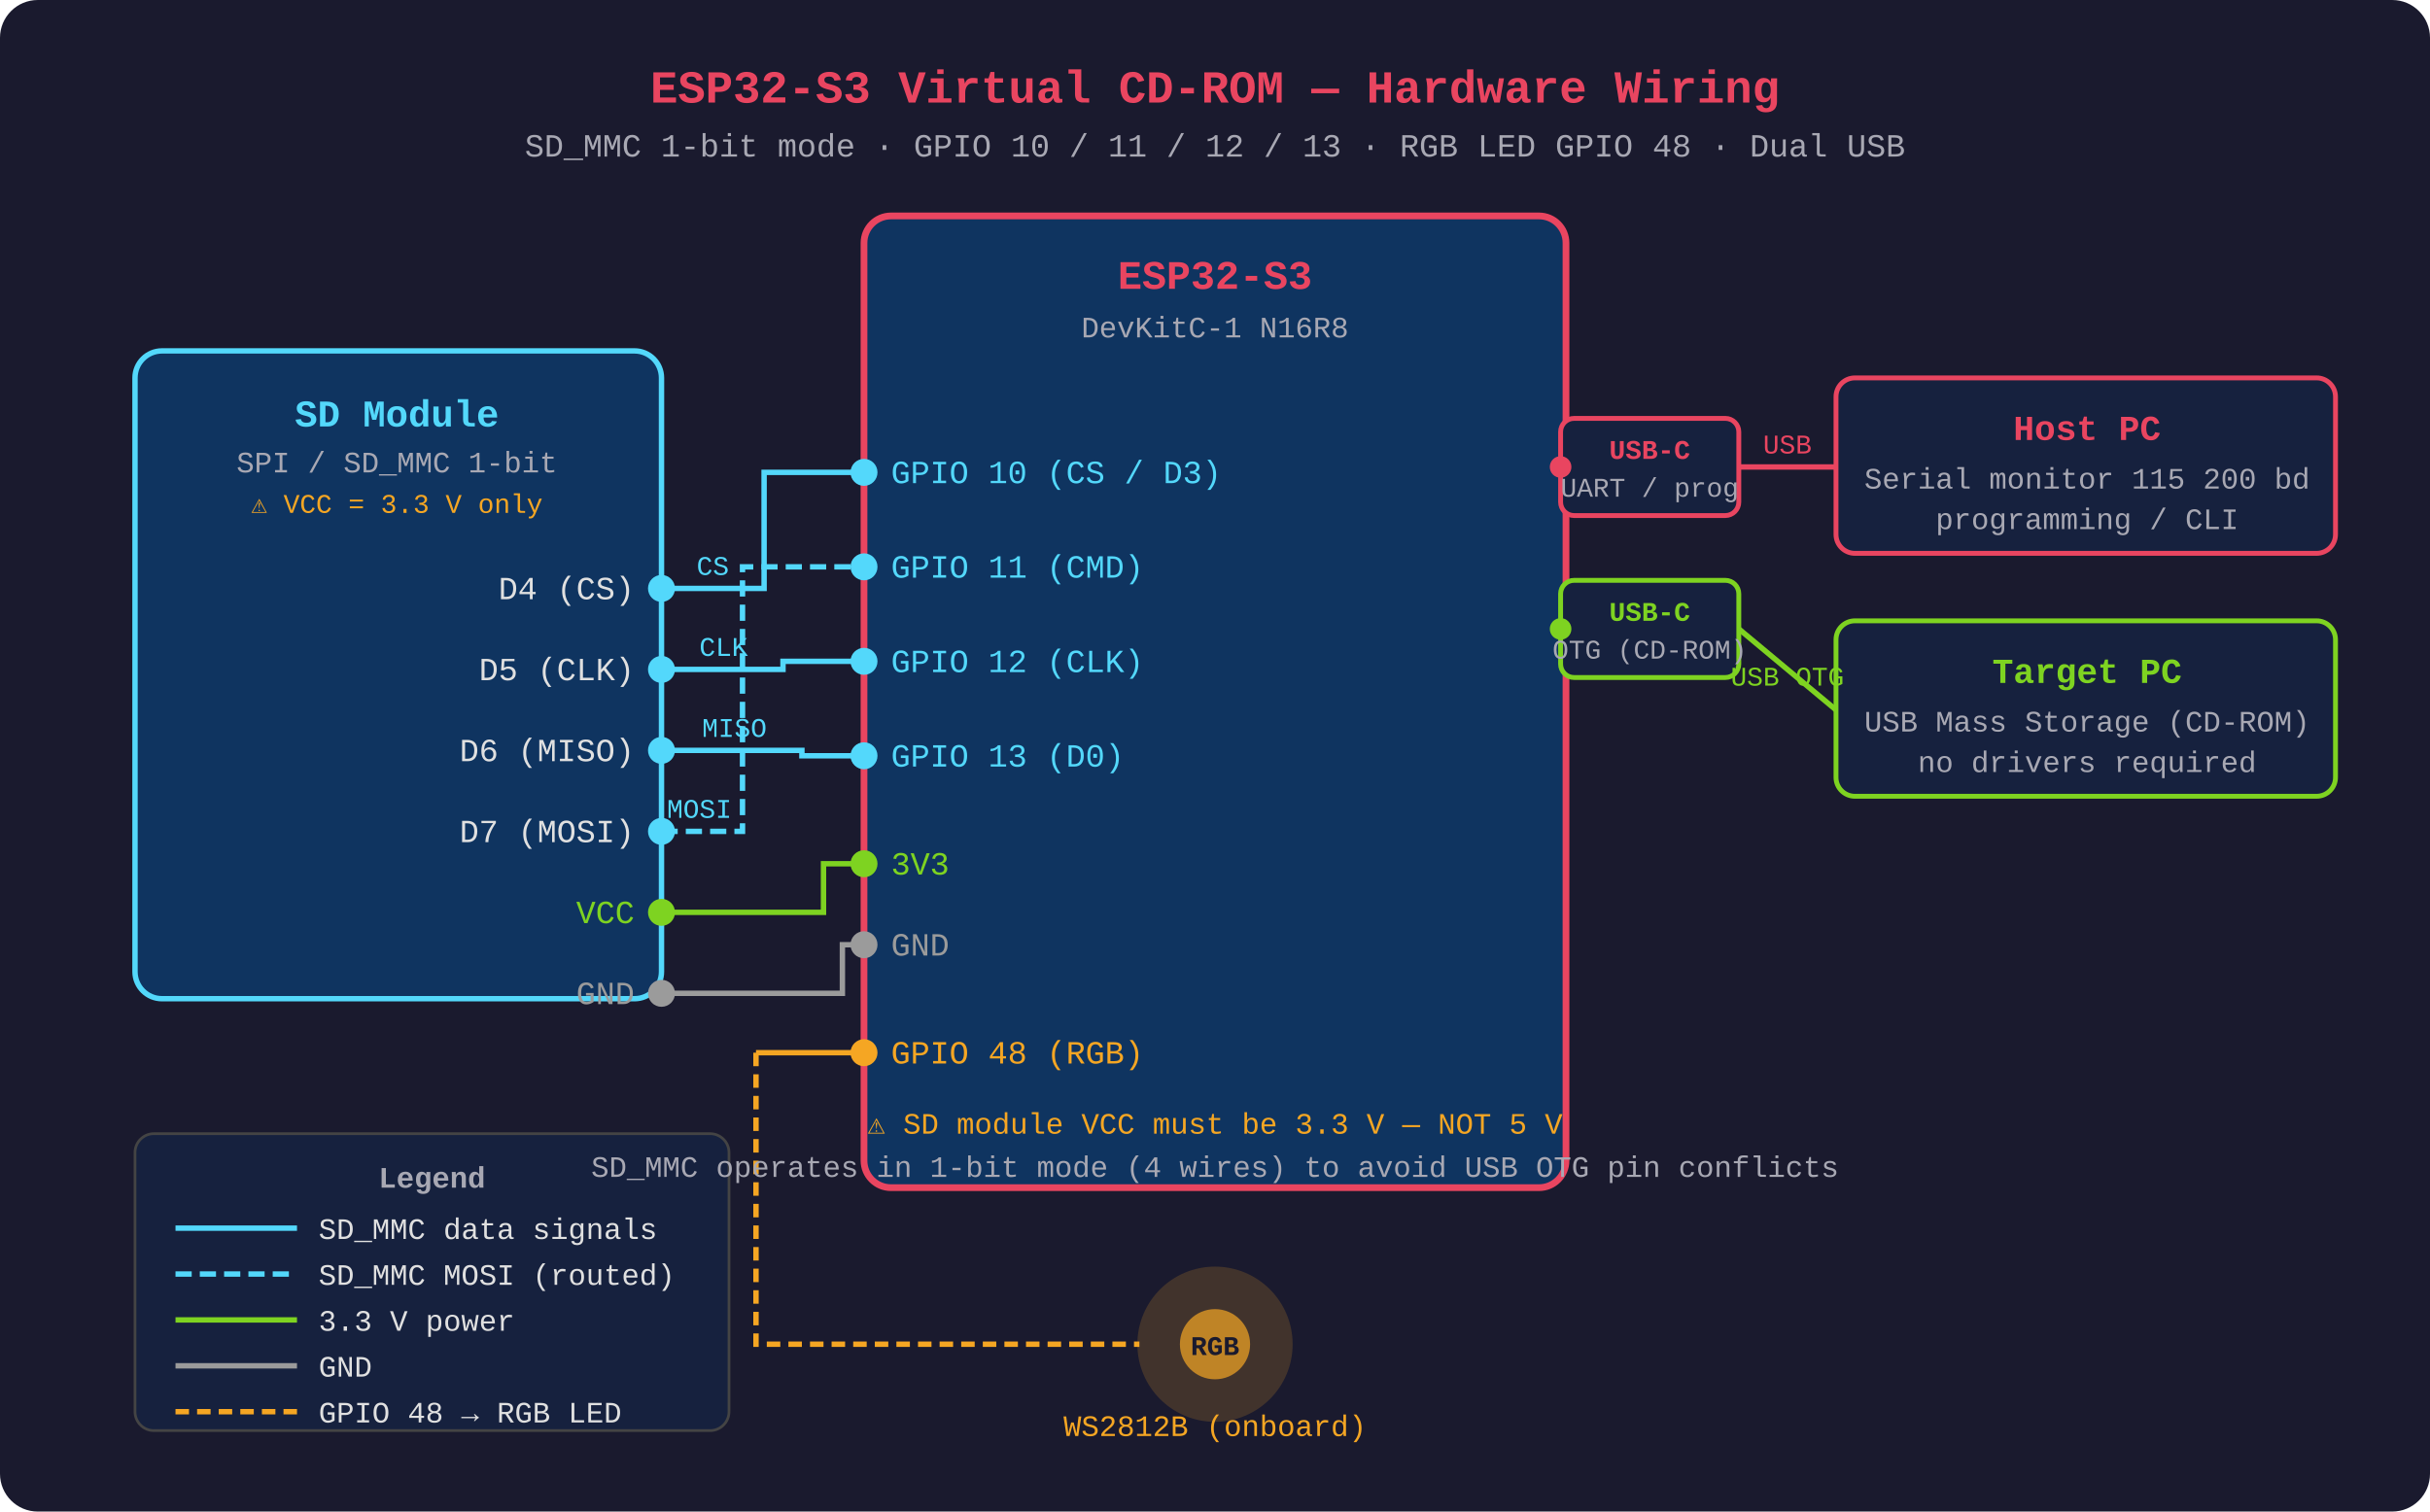
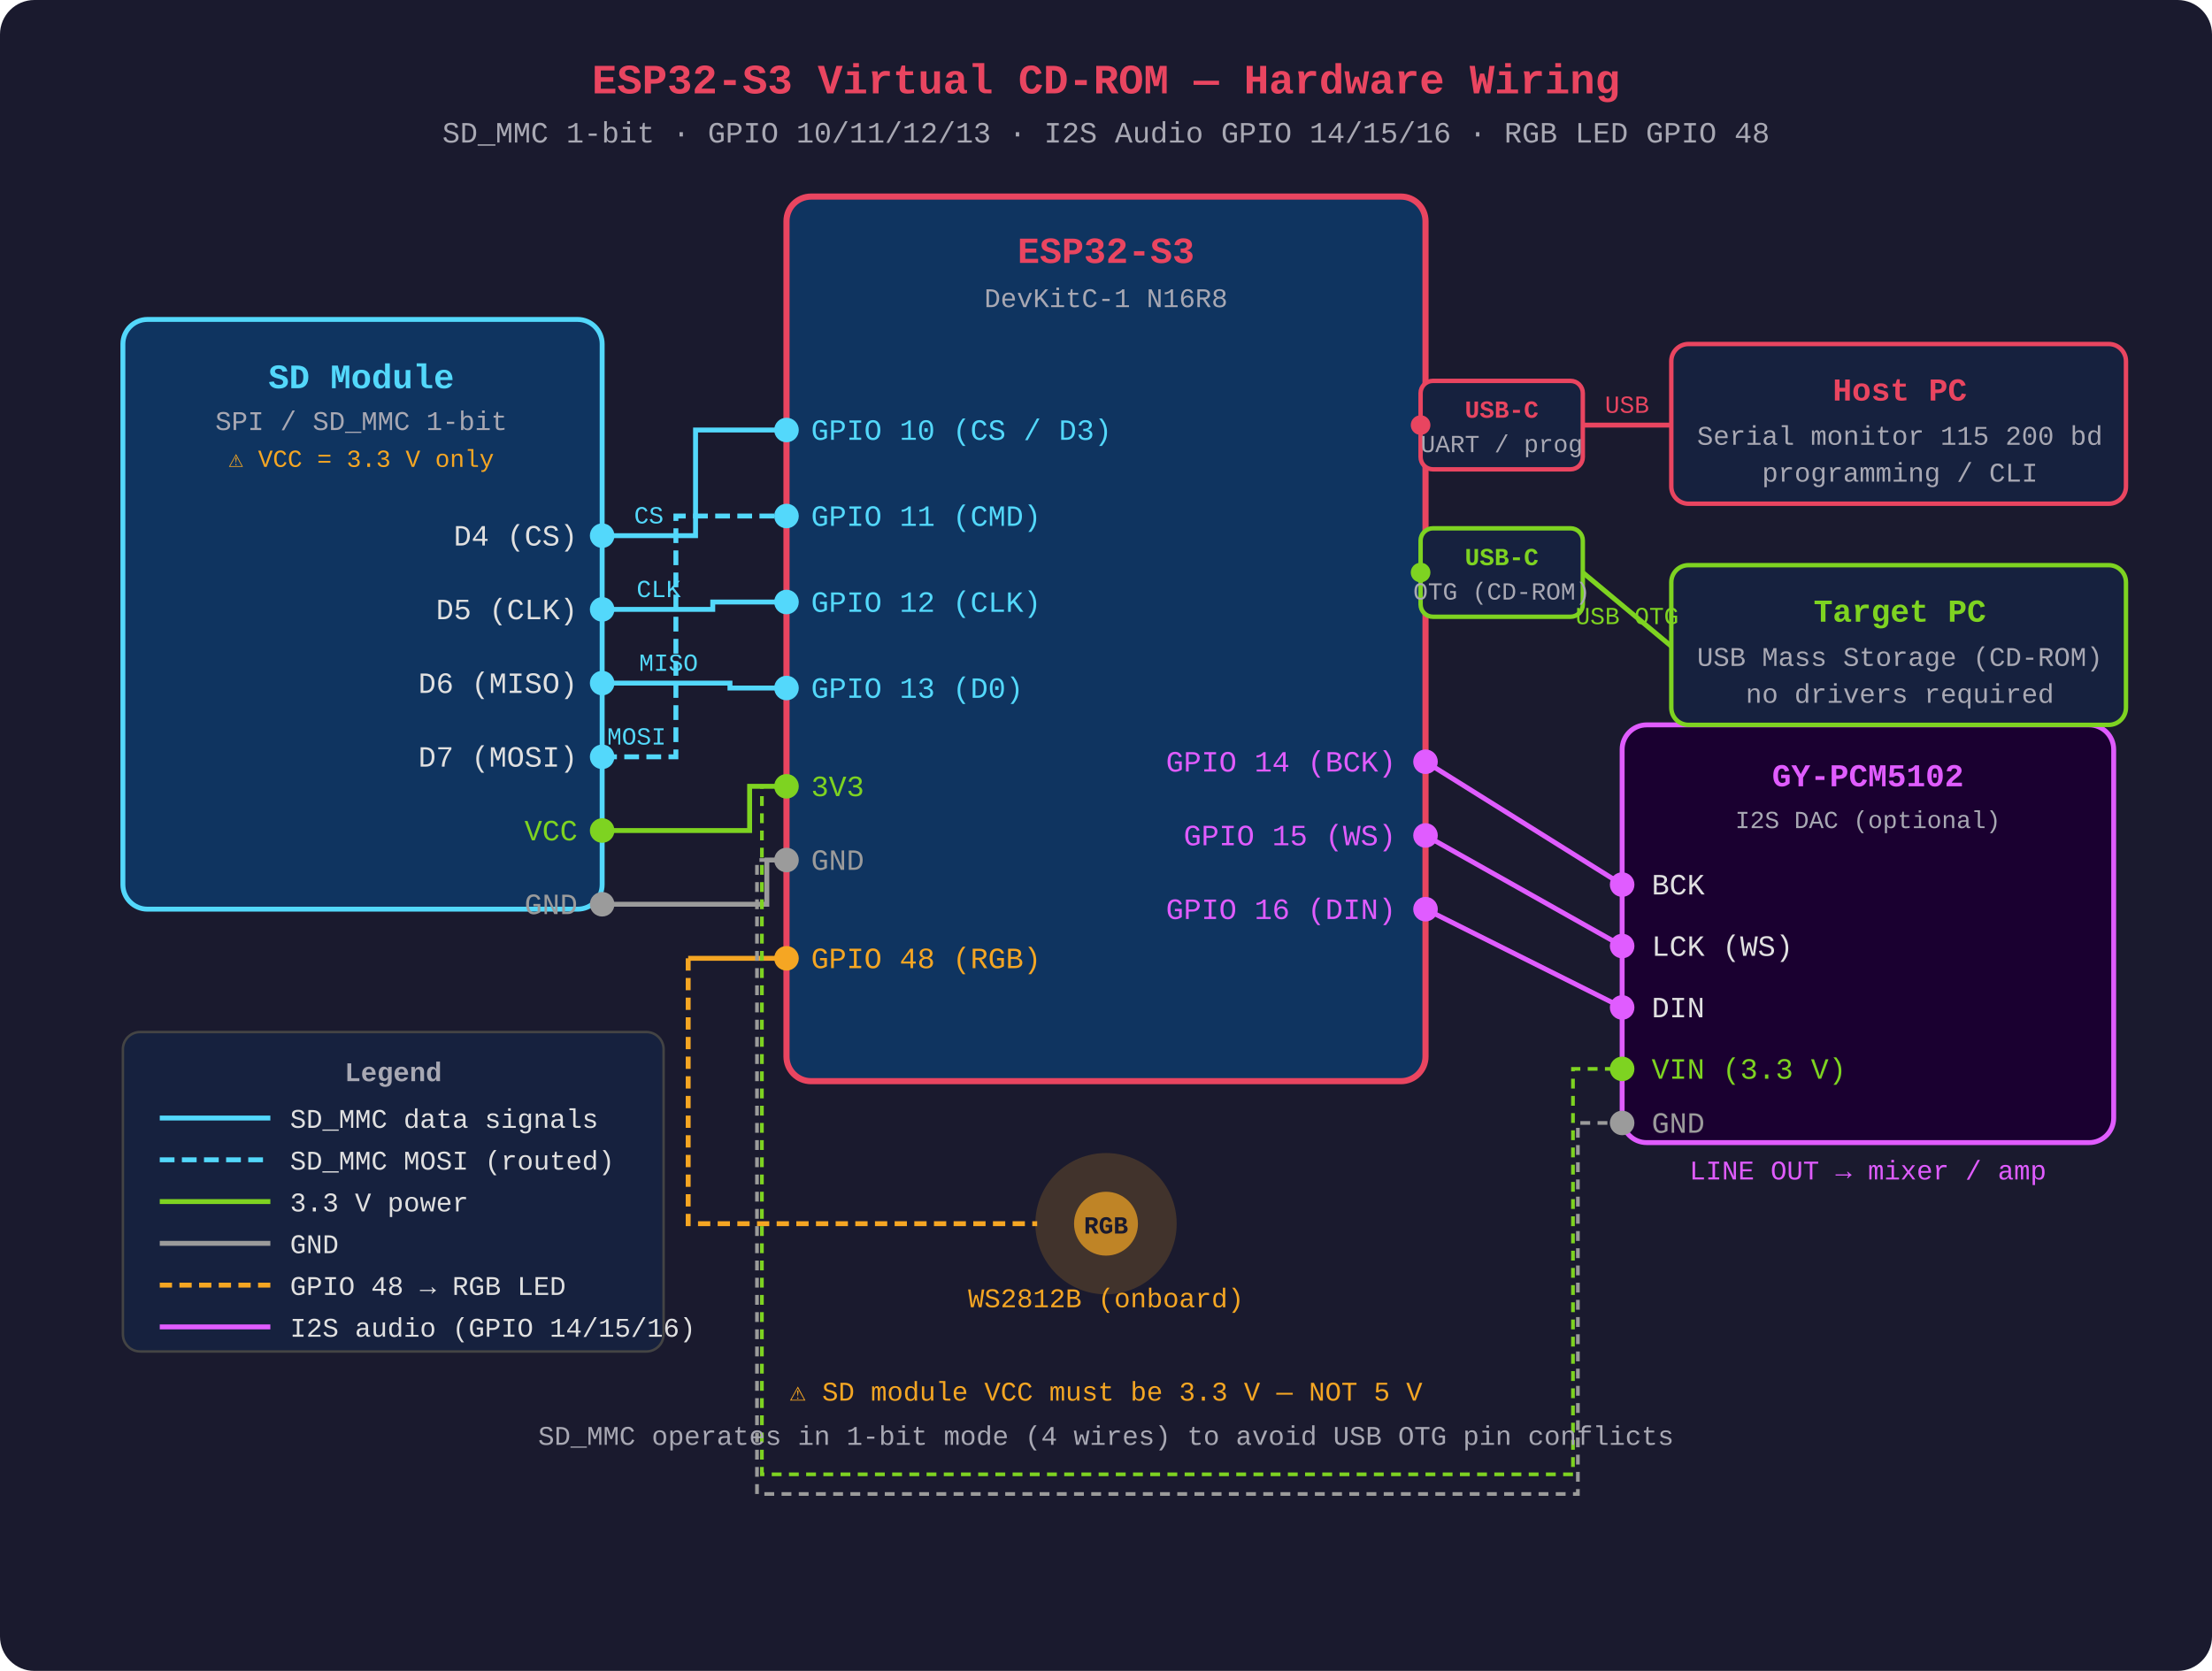
- <svg xmlns="http://www.w3.org/2000/svg" viewBox="0 0 900 560" font-family="'Courier New', monospace" font-size="13">
-   <rect width="900" height="560" fill="#1a1a2e" rx="14" />
+ <svg xmlns="http://www.w3.org/2000/svg" viewBox="0 0 900 680" font-family="'Courier New', monospace" font-size="13">
+   <rect width="900" height="680" fill="#1a1a2e" rx="14" />
  <text x="450" y="38" fill="#e94560" text-anchor="middle" font-size="17" font-weight="bold">ESP32-S3 Virtual CD-ROM — Hardware Wiring</text>
-   <text x="450" y="58" fill="#a8a8b3" text-anchor="middle" font-size="12">SD_MMC 1-bit mode  ·  GPIO 10 / 11 / 12 / 13  ·  RGB LED GPIO 48  ·  Dual USB</text>
+   <text x="450" y="58" fill="#a8a8b3" text-anchor="middle" font-size="12">SD_MMC 1-bit  ·  GPIO 10/11/12/13  ·  I2S Audio GPIO 14/15/16  ·  RGB LED GPIO 48</text>
  <rect x="320" y="80" width="260" height="360" fill="#0f3460" rx="10" stroke="#e94560" stroke-width="2.5" />
  <text x="450" y="107" fill="#e94560" text-anchor="middle" font-size="15" font-weight="bold">ESP32-S3</text>
  <text x="450" y="125" fill="#a8a8b3" text-anchor="middle" font-size="11">DevKitC-1  N16R8</text>
  <circle cx="320" cy="175" r="5" fill="#53d8fb" />
  <circle cx="320" cy="210" r="5" fill="#53d8fb" />
  <circle cx="320" cy="245" r="5" fill="#53d8fb" />
  <circle cx="320" cy="280" r="5" fill="#53d8fb" />
  <circle cx="320" cy="320" r="5" fill="#7ed321" />
  <circle cx="320" cy="350" r="5" fill="#9b9b9b" />
  <circle cx="320" cy="390" r="5" fill="#f5a623" />
  <text x="330" y="179" fill="#53d8fb" font-size="12">GPIO 10  (CS / D3)</text>
  <text x="330" y="214" fill="#53d8fb" font-size="12">GPIO 11  (CMD)</text>
  <text x="330" y="249" fill="#53d8fb" font-size="12">GPIO 12  (CLK)</text>
  <text x="330" y="284" fill="#53d8fb" font-size="12">GPIO 13  (D0)</text>
  <text x="330" y="324" fill="#7ed321" font-size="12">3V3</text>
  <text x="330" y="354" fill="#9b9b9b" font-size="12">GND</text>
  <text x="330" y="394" fill="#f5a623" font-size="12">GPIO 48  (RGB)</text>
+   <circle cx="580" cy="310" r="5" fill="#e05cff" />
+   <circle cx="580" cy="340" r="5" fill="#e05cff" />
+   <circle cx="580" cy="370" r="5" fill="#e05cff" />
+   <text x="568" y="314" fill="#e05cff" text-anchor="end" font-size="12">GPIO 14  (BCK)</text>
+   <text x="568" y="344" fill="#e05cff" text-anchor="end" font-size="12">GPIO 15  (WS)</text>
+   <text x="568" y="374" fill="#e05cff" text-anchor="end" font-size="12">GPIO 16  (DIN)</text>
  <rect x="578" y="155" width="66" height="36" fill="#16213e" rx="5" stroke="#e94560" stroke-width="1.8" />
  <text x="611" y="170" fill="#e94560" text-anchor="middle" font-size="10" font-weight="bold">USB-C</text>
  <text x="611" y="184" fill="#a8a8b3" text-anchor="middle" font-size="10">UART / prog</text>
  <circle cx="578" cy="173" r="4" fill="#e94560" />
  <rect x="578" y="215" width="66" height="36" fill="#16213e" rx="5" stroke="#7ed321" stroke-width="1.8" />
  <text x="611" y="230" fill="#7ed321" text-anchor="middle" font-size="10" font-weight="bold">USB-C</text>
  <text x="611" y="244" fill="#a8a8b3" text-anchor="middle" font-size="10">OTG  (CD-ROM)</text>
  <circle cx="578" cy="233" r="4" fill="#7ed321" />
  <rect x="50" y="130" width="195" height="240" fill="#0f3460" rx="10" stroke="#53d8fb" stroke-width="2" />
  <text x="147" y="158" fill="#53d8fb" text-anchor="middle" font-size="14" font-weight="bold">SD Module</text>
  <text x="147" y="175" fill="#a8a8b3" text-anchor="middle" font-size="11">SPI / SD_MMC 1-bit</text>
  <text x="147" y="190" fill="#f5a623" text-anchor="middle" font-size="10">⚠ VCC = 3.3 V only</text>
  <circle cx="245" cy="218" r="5" fill="#53d8fb" />
  <circle cx="245" cy="248" r="5" fill="#53d8fb" />
  <circle cx="245" cy="278" r="5" fill="#53d8fb" />
  <circle cx="245" cy="308" r="5" fill="#53d8fb" />
  <circle cx="245" cy="338" r="5" fill="#7ed321" />
  <circle cx="245" cy="368" r="5" fill="#9b9b9b" />
  <text x="235" y="222" fill="#e0e0e0" text-anchor="end" font-size="12">D4  (CS)</text>
  <text x="235" y="252" fill="#e0e0e0" text-anchor="end" font-size="12">D5  (CLK)</text>
  <text x="235" y="282" fill="#e0e0e0" text-anchor="end" font-size="12">D6  (MISO)</text>
  <text x="235" y="312" fill="#e0e0e0" text-anchor="end" font-size="12">D7  (MOSI)</text>
  <text x="235" y="342" fill="#7ed321" text-anchor="end" font-size="12">VCC</text>
  <text x="235" y="372" fill="#9b9b9b" text-anchor="end" font-size="12">GND</text>
  <polyline points="245,218 283,218 283,175 320,175" fill="none" stroke="#53d8fb" stroke-width="2" />
  <text x="264" y="213" fill="#53d8fb" font-size="10" text-anchor="middle">CS</text>
  <polyline points="245,248 290,248 290,245 320,245" fill="none" stroke="#53d8fb" stroke-width="2" />
  <text x="268" y="243" fill="#53d8fb" font-size="10" text-anchor="middle">CLK</text>
  <polyline points="245,278 297,278 297,280 320,280" fill="none" stroke="#53d8fb" stroke-width="2" />
  <text x="272" y="273" fill="#53d8fb" font-size="10" text-anchor="middle">MISO</text>
  <polyline points="245,308 275,308 275,210 320,210" fill="none" stroke="#53d8fb" stroke-width="2" stroke-dasharray="6,3" />
  <text x="259" y="303" fill="#53d8fb" font-size="10" text-anchor="middle">MOSI</text>
  <polyline points="245,338 305,338 305,320 320,320" fill="none" stroke="#7ed321" stroke-width="2" />
  <polyline points="245,368 312,368 312,350 320,350" fill="none" stroke="#9b9b9b" stroke-width="2" />
  <circle cx="450" cy="498" r="28" fill="#f5a623" opacity="0.18" stroke="#f5a623" stroke-width="1.5" />
  <circle cx="450" cy="498" r="13" fill="#f5a623" opacity="0.7" />
  <text x="450" y="502" fill="#1a1a2e" text-anchor="middle" font-size="10" font-weight="bold">RGB</text>
  <text x="450" y="532" fill="#f5a623" text-anchor="middle" font-size="11">WS2812B  (onboard)</text>
  <line x1="320" y1="390" x2="280" y2="390" stroke="#f5a623" stroke-width="2" />
  <polyline points="280,390 280,498 422,498" fill="none" stroke="#f5a623" stroke-width="2" stroke-dasharray="5,3" />
+   <rect x="660" y="295" width="200" height="170" fill="#1a0030" rx="10" stroke="#e05cff" stroke-width="2" />
+   <text x="760" y="320" fill="#e05cff" text-anchor="middle" font-size="13" font-weight="bold">GY-PCM5102</text>
+   <text x="760" y="337" fill="#a8a8b3" text-anchor="middle" font-size="10">I2S DAC  (optional)</text>
+   <circle cx="660" cy="360" r="5" fill="#e05cff" />
+   <circle cx="660" cy="385" r="5" fill="#e05cff" />
+   <circle cx="660" cy="410" r="5" fill="#e05cff" />
+   <circle cx="660" cy="435" r="5" fill="#7ed321" />
+   <circle cx="660" cy="457" r="5" fill="#9b9b9b" />
+   <text x="672" y="364" fill="#e0e0e0" font-size="12">BCK</text>
+   <text x="672" y="389" fill="#e0e0e0" font-size="12">LCK  (WS)</text>
+   <text x="672" y="414" fill="#e0e0e0" font-size="12">DIN</text>
+   <text x="672" y="439" fill="#7ed321" font-size="12">VIN  (3.3 V)</text>
+   <text x="672" y="461" fill="#9b9b9b" font-size="12">GND</text>
+   <text x="760" y="480" fill="#e05cff" text-anchor="middle" font-size="11">LINE OUT → mixer / amp</text>
+   <line x1="580" y1="310" x2="660" y2="360" stroke="#e05cff" stroke-width="2" />
+   <line x1="580" y1="340" x2="660" y2="385" stroke="#e05cff" stroke-width="2" />
+   <line x1="580" y1="370" x2="660" y2="410" stroke="#e05cff" stroke-width="2" />
+   <polyline points="320,320 310,320 310,600 640,600 640,435 660,435" fill="none" stroke="#7ed321" stroke-width="1.5" stroke-dasharray="4,3" />
+   <polyline points="320,350 308,350 308,608 642,608 642,457 660,457" fill="none" stroke="#9b9b9b" stroke-width="1.5" stroke-dasharray="4,3" />
+ 
+    ──────────────────────────────────────────── --&gt;
+   
  <rect x="680" y="140" width="185" height="65" fill="#16213e" rx="7" stroke="#e94560" stroke-width="1.8" />
  <text x="773" y="163" fill="#e94560" text-anchor="middle" font-size="13" font-weight="bold">Host PC</text>
  <text x="773" y="181" fill="#a8a8b3" text-anchor="middle" font-size="11">Serial monitor  115 200 bd</text>
  <text x="773" y="196" fill="#a8a8b3" text-anchor="middle" font-size="11">programming / CLI</text>
  <rect x="680" y="230" width="185" height="65" fill="#16213e" rx="7" stroke="#7ed321" stroke-width="1.8" />
  <text x="773" y="253" fill="#7ed321" text-anchor="middle" font-size="13" font-weight="bold">Target PC</text>
  <text x="773" y="271" fill="#a8a8b3" text-anchor="middle" font-size="11">USB Mass Storage (CD-ROM)</text>
  <text x="773" y="286" fill="#a8a8b3" text-anchor="middle" font-size="11">no drivers required</text>
  <line x1="644" y1="173" x2="680" y2="173" stroke="#e94560" stroke-width="2" />
  <line x1="644" y1="233" x2="680" y2="263" stroke="#7ed321" stroke-width="2" />
  <text x="662" y="168" fill="#e94560" text-anchor="middle" font-size="10">USB</text>
  <text x="662" y="254" fill="#7ed321" text-anchor="middle" font-size="10">USB OTG</text>
-   <rect x="50" y="420" width="220" height="110" fill="#16213e" rx="7" stroke="#444" stroke-width="1" />
+   <rect x="50" y="420" width="220" height="130" fill="#16213e" rx="7" stroke="#444" stroke-width="1" />
  <text x="160" y="440" fill="#a8a8b3" text-anchor="middle" font-size="11" font-weight="bold">Legend</text>
  <line x1="65" y1="455" x2="110" y2="455" stroke="#53d8fb" stroke-width="2" />
  <text x="118" y="459" fill="#e0e0e0" font-size="11">SD_MMC data signals</text>
  <line x1="65" y1="472" x2="110" y2="472" stroke="#53d8fb" stroke-width="2" stroke-dasharray="6,3" />
  <text x="118" y="476" fill="#e0e0e0" font-size="11">SD_MMC MOSI (routed)</text>
  <line x1="65" y1="489" x2="110" y2="489" stroke="#7ed321" stroke-width="2" />
  <text x="118" y="493" fill="#e0e0e0" font-size="11">3.3 V power</text>
  <line x1="65" y1="506" x2="110" y2="506" stroke="#9b9b9b" stroke-width="2" />
  <text x="118" y="510" fill="#e0e0e0" font-size="11">GND</text>
  <line x1="65" y1="523" x2="110" y2="523" stroke="#f5a623" stroke-width="2" stroke-dasharray="5,3" />
  <text x="118" y="527" fill="#e0e0e0" font-size="11">GPIO 48 → RGB LED</text>
-   <text x="450" y="420" fill="#f5a623" text-anchor="middle" font-size="11">⚠  SD module VCC must be 3.3 V — NOT 5 V</text>
-   <text x="450" y="436" fill="#a8a8b3" text-anchor="middle" font-size="11">SD_MMC operates in 1-bit mode (4 wires) to avoid USB OTG pin conflicts</text>
+   <line x1="65" y1="540" x2="110" y2="540" stroke="#e05cff" stroke-width="2" />
+   <text x="118" y="544" fill="#e0e0e0" font-size="11">I2S audio (GPIO 14/15/16)</text>
+   <text x="450" y="570" fill="#f5a623" text-anchor="middle" font-size="11">⚠  SD module VCC must be 3.3 V — NOT 5 V</text>
+   <text x="450" y="588" fill="#a8a8b3" text-anchor="middle" font-size="11">SD_MMC operates in 1-bit mode (4 wires) to avoid USB OTG pin conflicts</text>
</svg>
